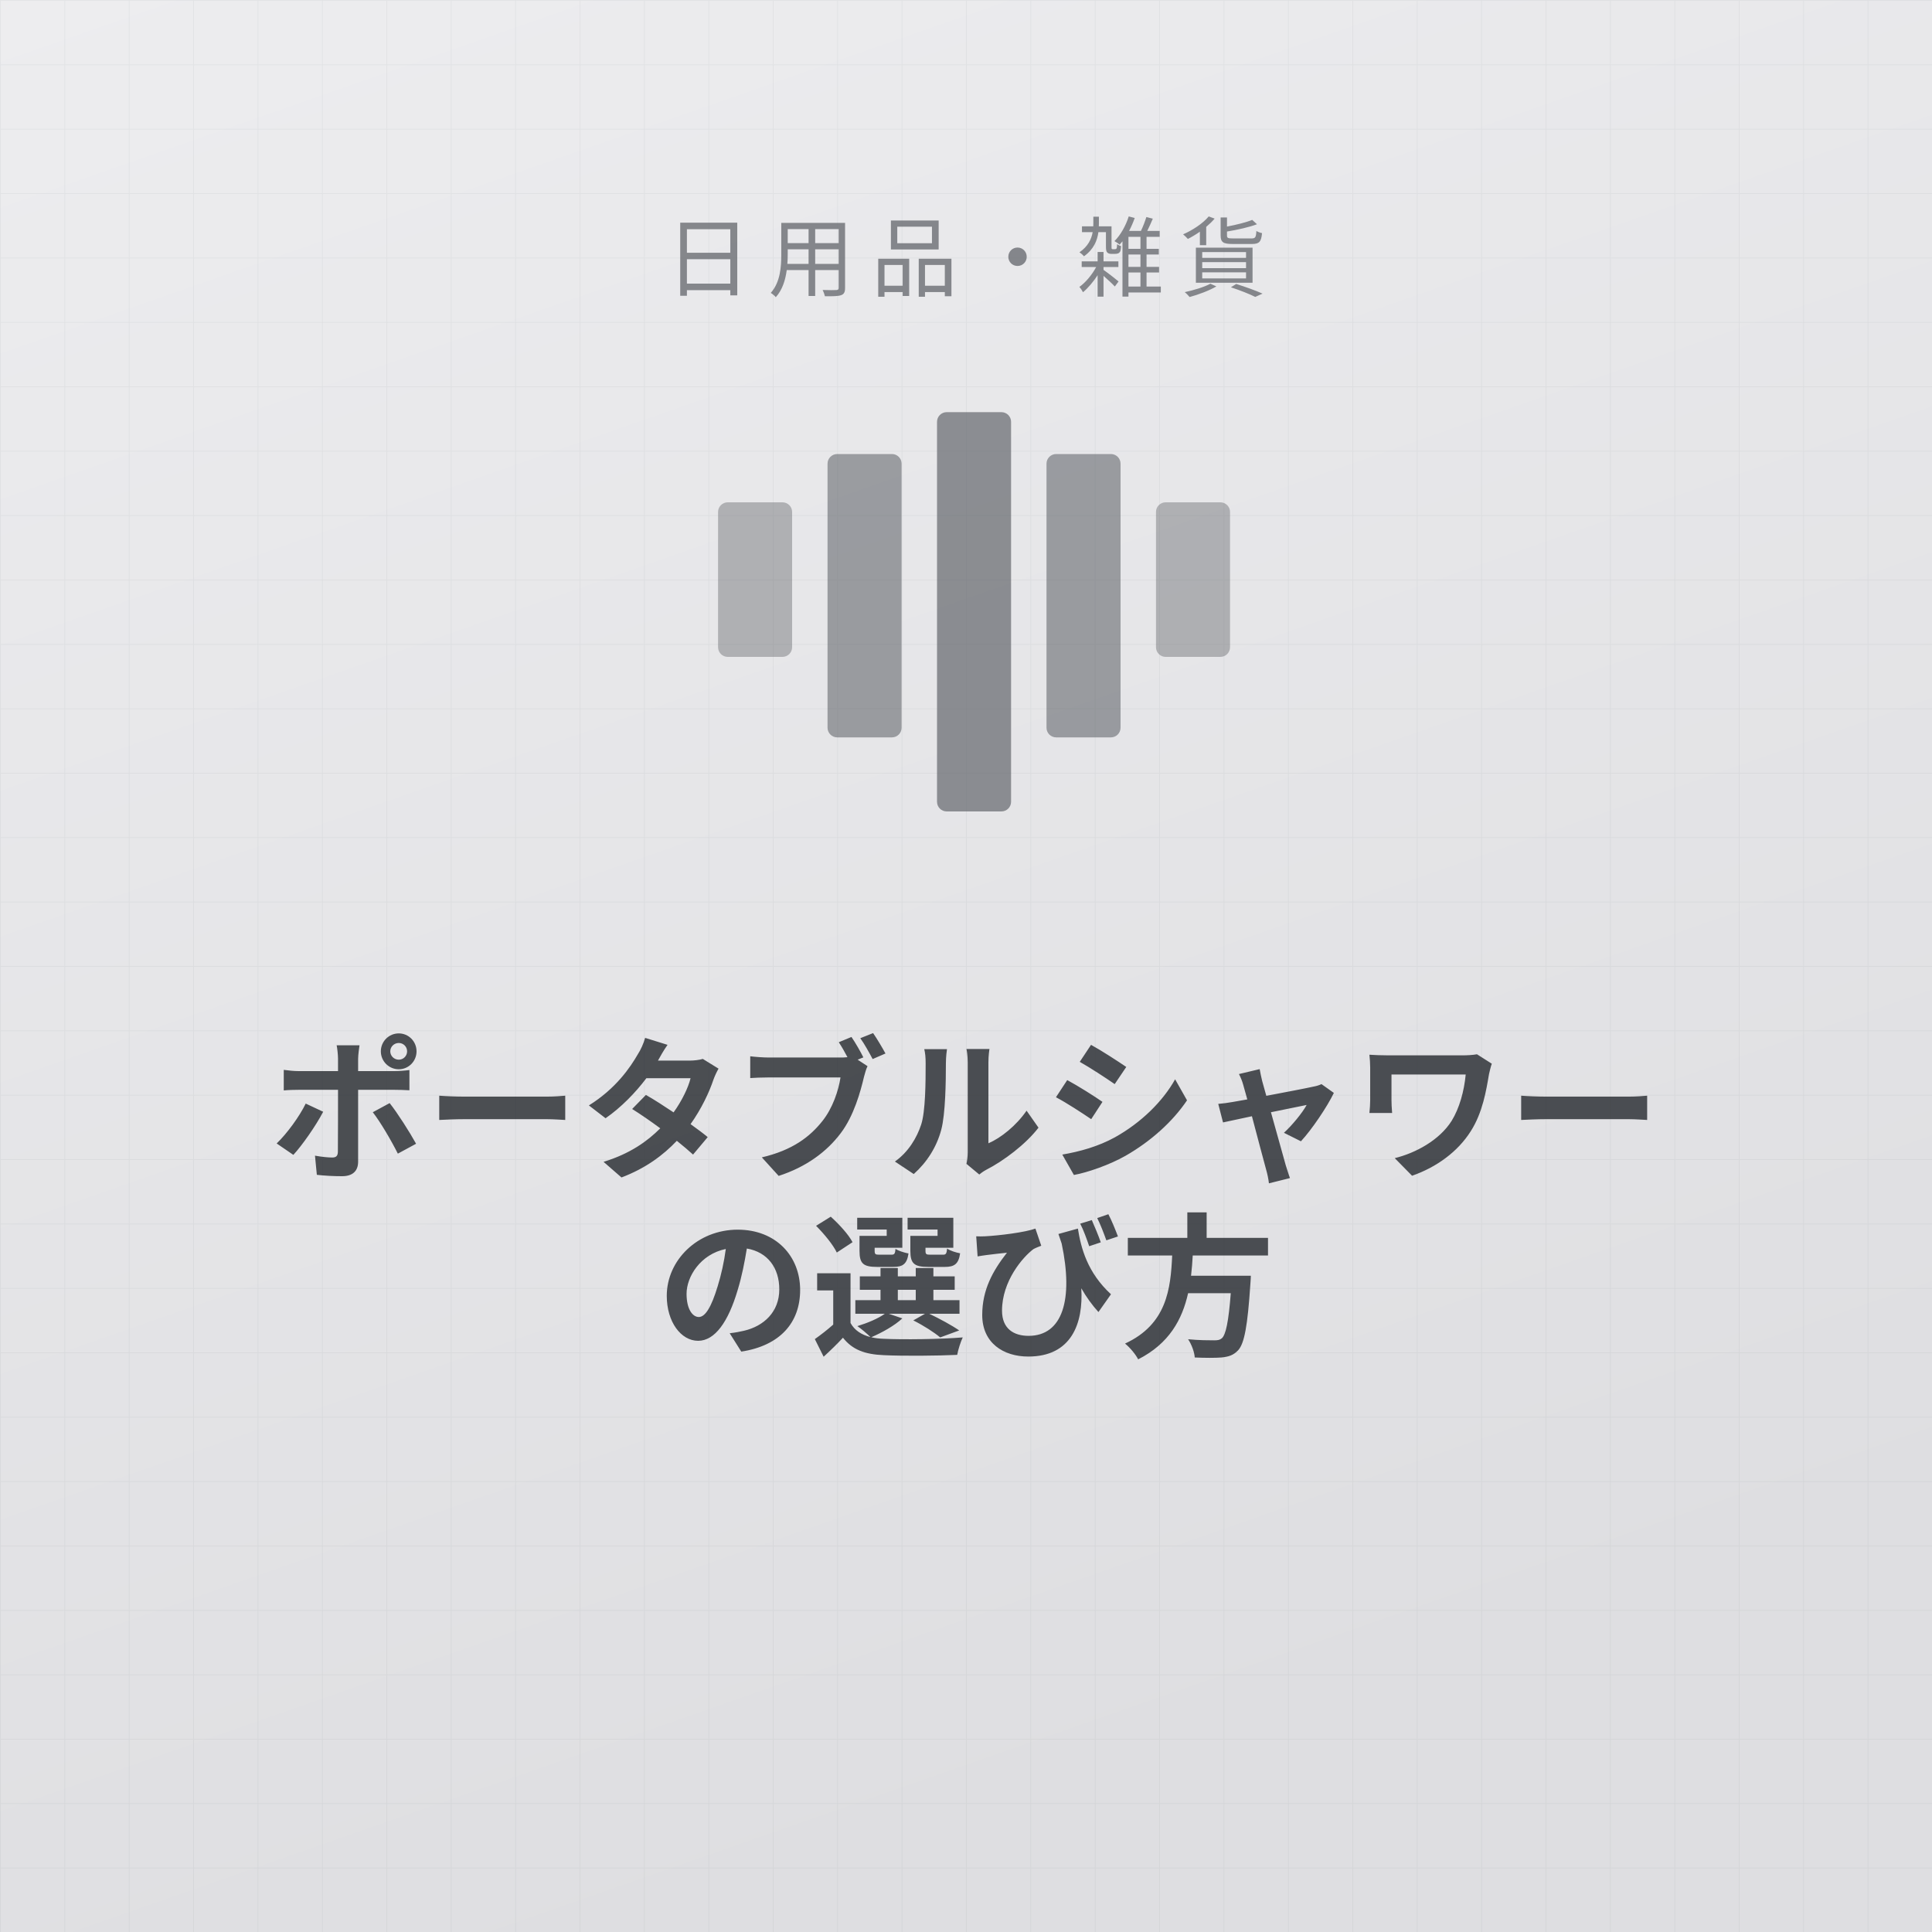
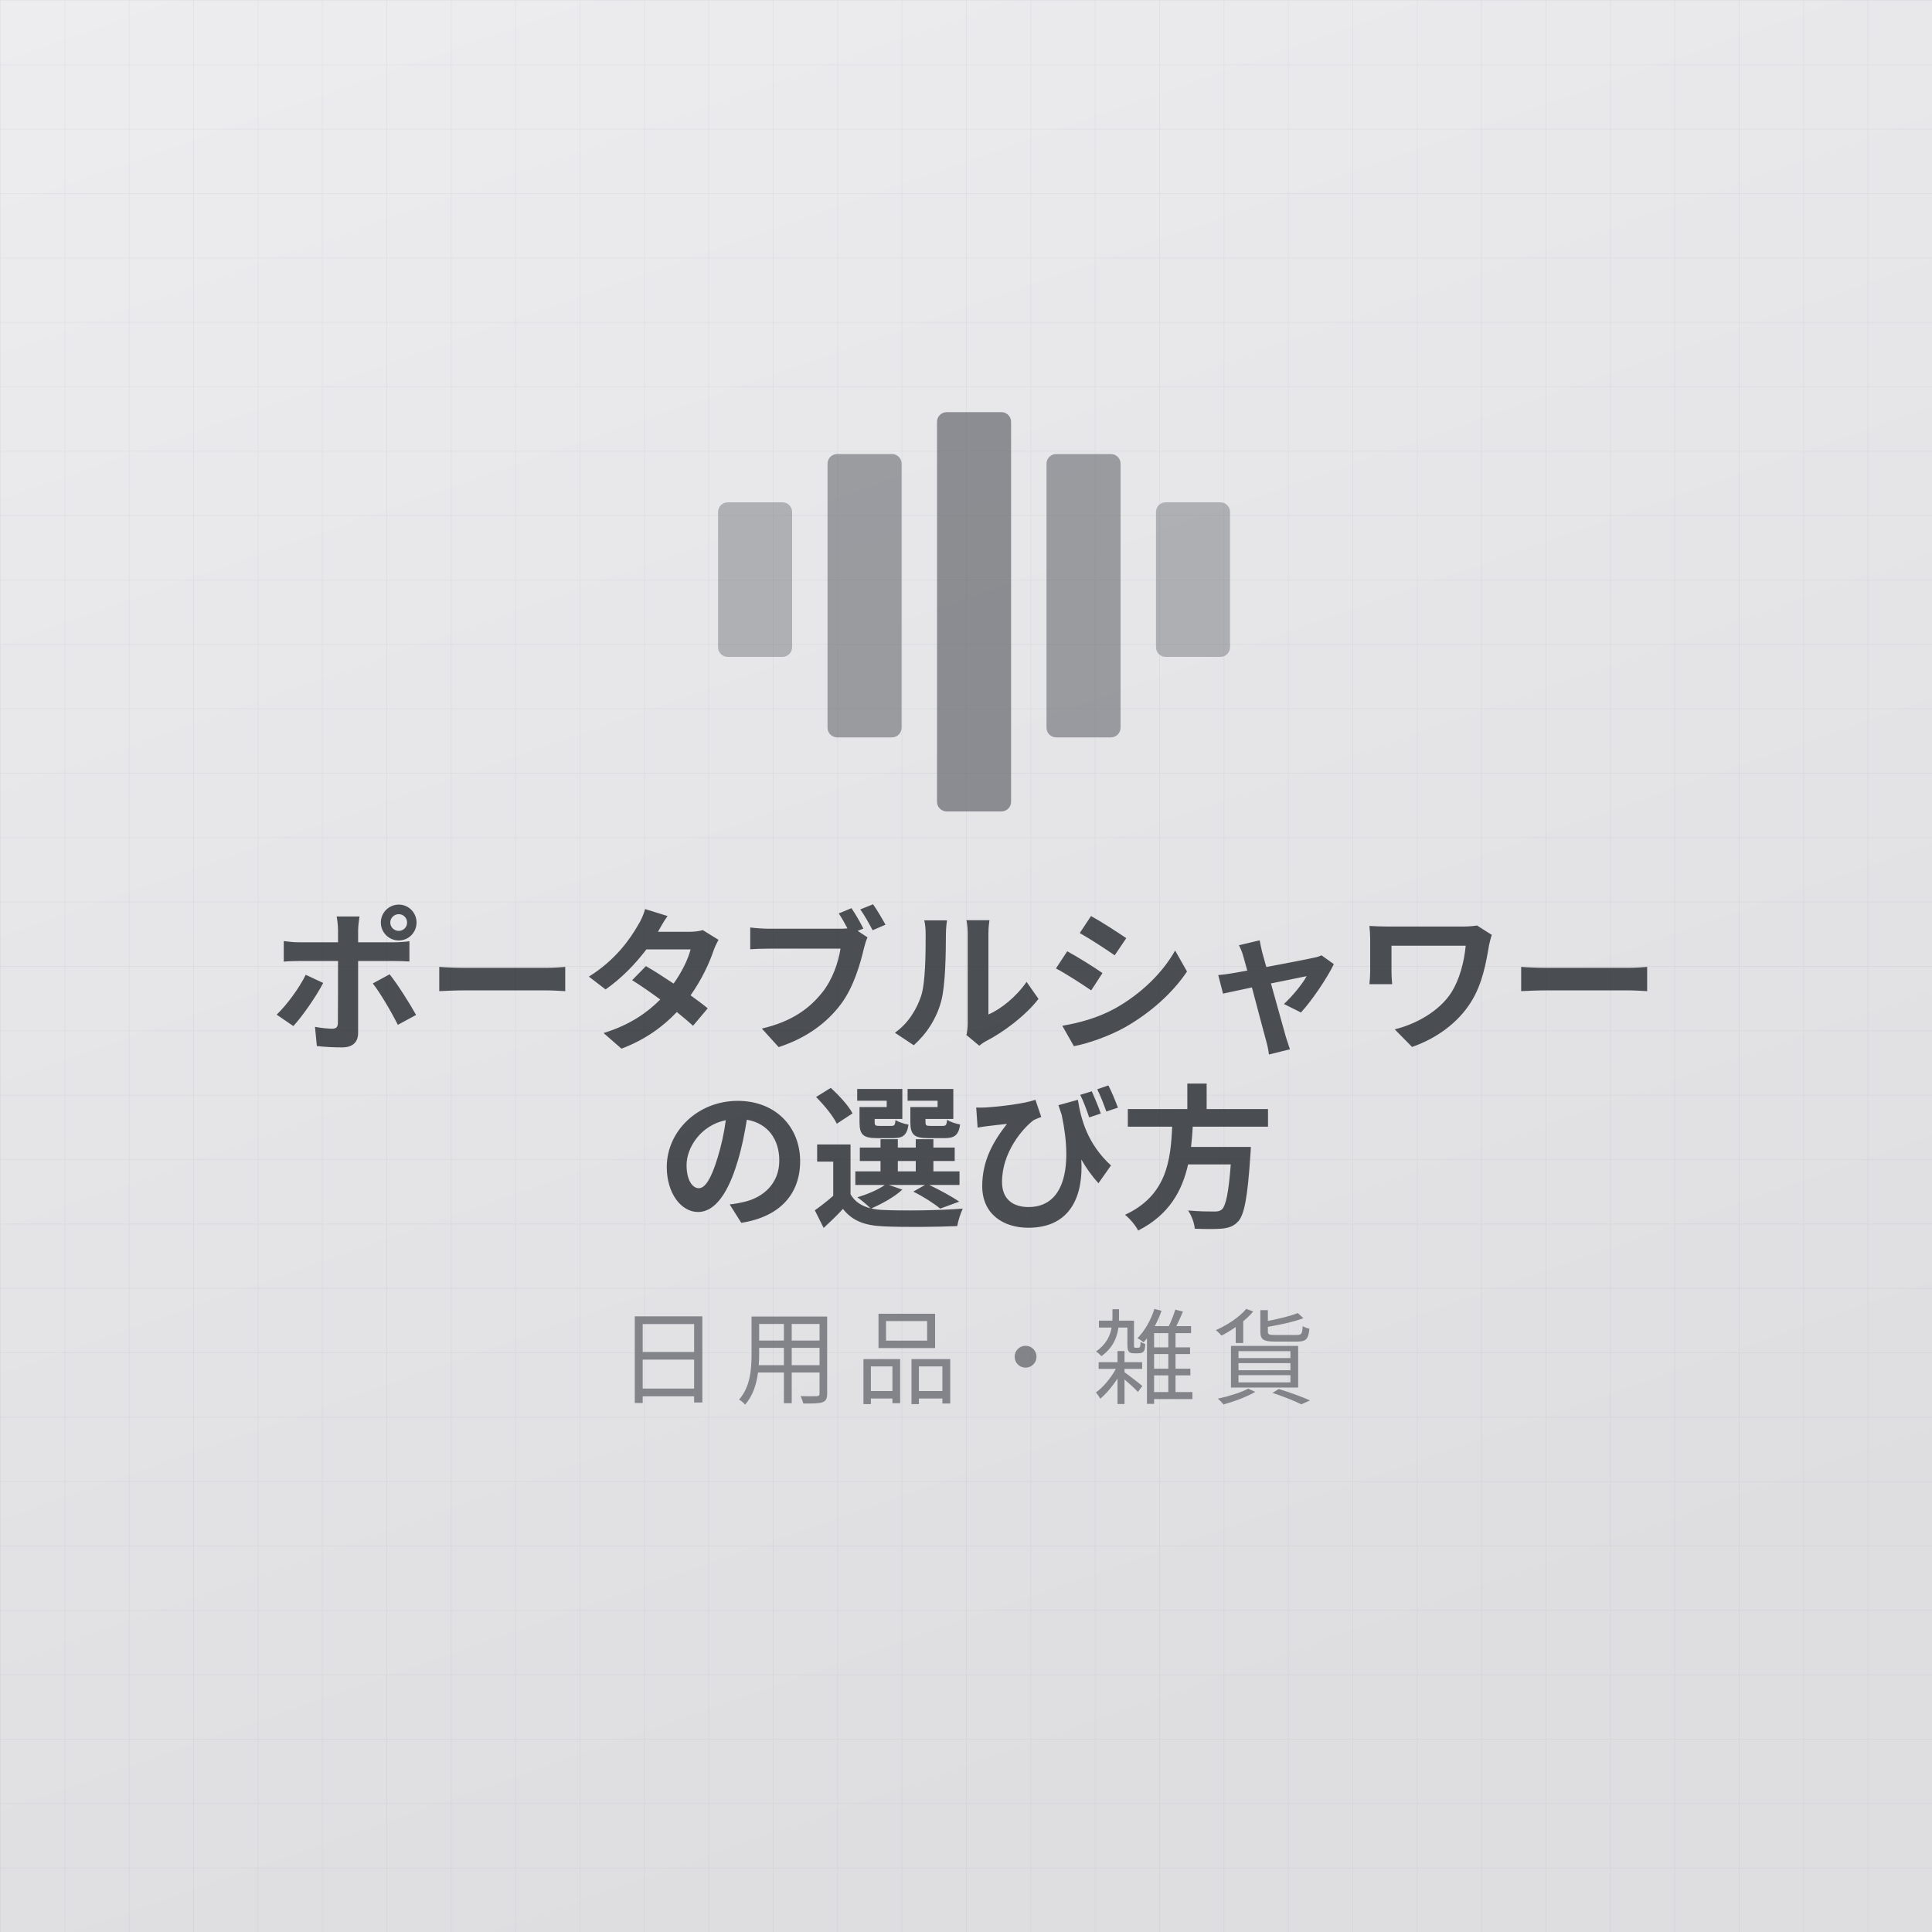
<svg xmlns="http://www.w3.org/2000/svg" width="1200" height="1200" viewBox="0 0 1200 1200" role="img" aria-label="ポータブルシャワーの選び方">
  <defs>
    <linearGradient id="shade" x1="0" y1="0" x2="0.35" y2="1">
      <stop offset="0%" stop-color="#EDEDEF" />
      <stop offset="100%" stop-color="#DEDEE1" />
    </linearGradient>
    <pattern id="grid" width="40" height="40" patternUnits="userSpaceOnUse">
      <path d="M40 0 L0 0 0 40" fill="none" stroke="#25282D" stroke-opacity=".05" stroke-width="1" />
    </pattern>
  </defs>
  <rect width="1200" height="1200" fill="url(#shade)" />
  <rect width="1200" height="1200" fill="url(#grid)" />
  <rect x="446" y="312" width="46" height="96" rx="6" fill="#5A5D63" fill-opacity=".40" />
  <rect x="514" y="282" width="46" height="176" rx="6" fill="#5A5D63" fill-opacity=".55" />
  <rect x="582" y="256" width="46" height="248" rx="6" fill="#5A5D63" fill-opacity=".65" />
  <rect x="650" y="282" width="46" height="176" rx="6" fill="#5A5D63" fill-opacity=".55" />
  <rect x="718" y="312" width="46" height="96" rx="6" fill="#5A5D63" fill-opacity=".40" />
-   <text x="600" y="180" text-anchor="middle" font-family="&quot;Hiragino Sans&quot;, &quot;Noto Sans JP&quot;, &quot;Yu Gothic&quot;, sans-serif" font-size="54" letter-spacing="10" fill="#5A5D63" fill-opacity=".70">日用品・雑貨</text>
-   <text x="600" y="725" text-anchor="middle" font-family="&quot;Hiragino Sans&quot;, &quot;Noto Sans JP&quot;, &quot;Yu Gothic&quot;, sans-serif" font-size="96" font-weight="700" fill="#25282D" fill-opacity=".80">ポータブルシャワー</text>
-   <text x="600" y="835" text-anchor="middle" font-family="&quot;Hiragino Sans&quot;, &quot;Noto Sans JP&quot;, &quot;Yu Gothic&quot;, sans-serif" font-size="96" font-weight="700" fill="#25282D" fill-opacity=".80">の選び方</text>
+   <text x="600" y="645" text-anchor="middle" font-family="&quot;Hiragino Sans&quot;, &quot;Noto Sans JP&quot;, &quot;Yu Gothic&quot;, sans-serif" font-size="96" font-weight="700" fill="#25282D" fill-opacity=".80">ポータブルシャワー</text>
+   <text x="600" y="755" text-anchor="middle" font-family="&quot;Hiragino Sans&quot;, &quot;Noto Sans JP&quot;, &quot;Yu Gothic&quot;, sans-serif" font-size="96" font-weight="700" fill="#25282D" fill-opacity=".80">の選び方</text>
+   <text x="600" y="867" text-anchor="middle" font-family="&quot;Hiragino Sans&quot;, &quot;Noto Sans JP&quot;, &quot;Yu Gothic&quot;, sans-serif" font-size="64" letter-spacing="10" fill="#5A5D63" fill-opacity=".70">日用品・雑貨</text>
</svg>
